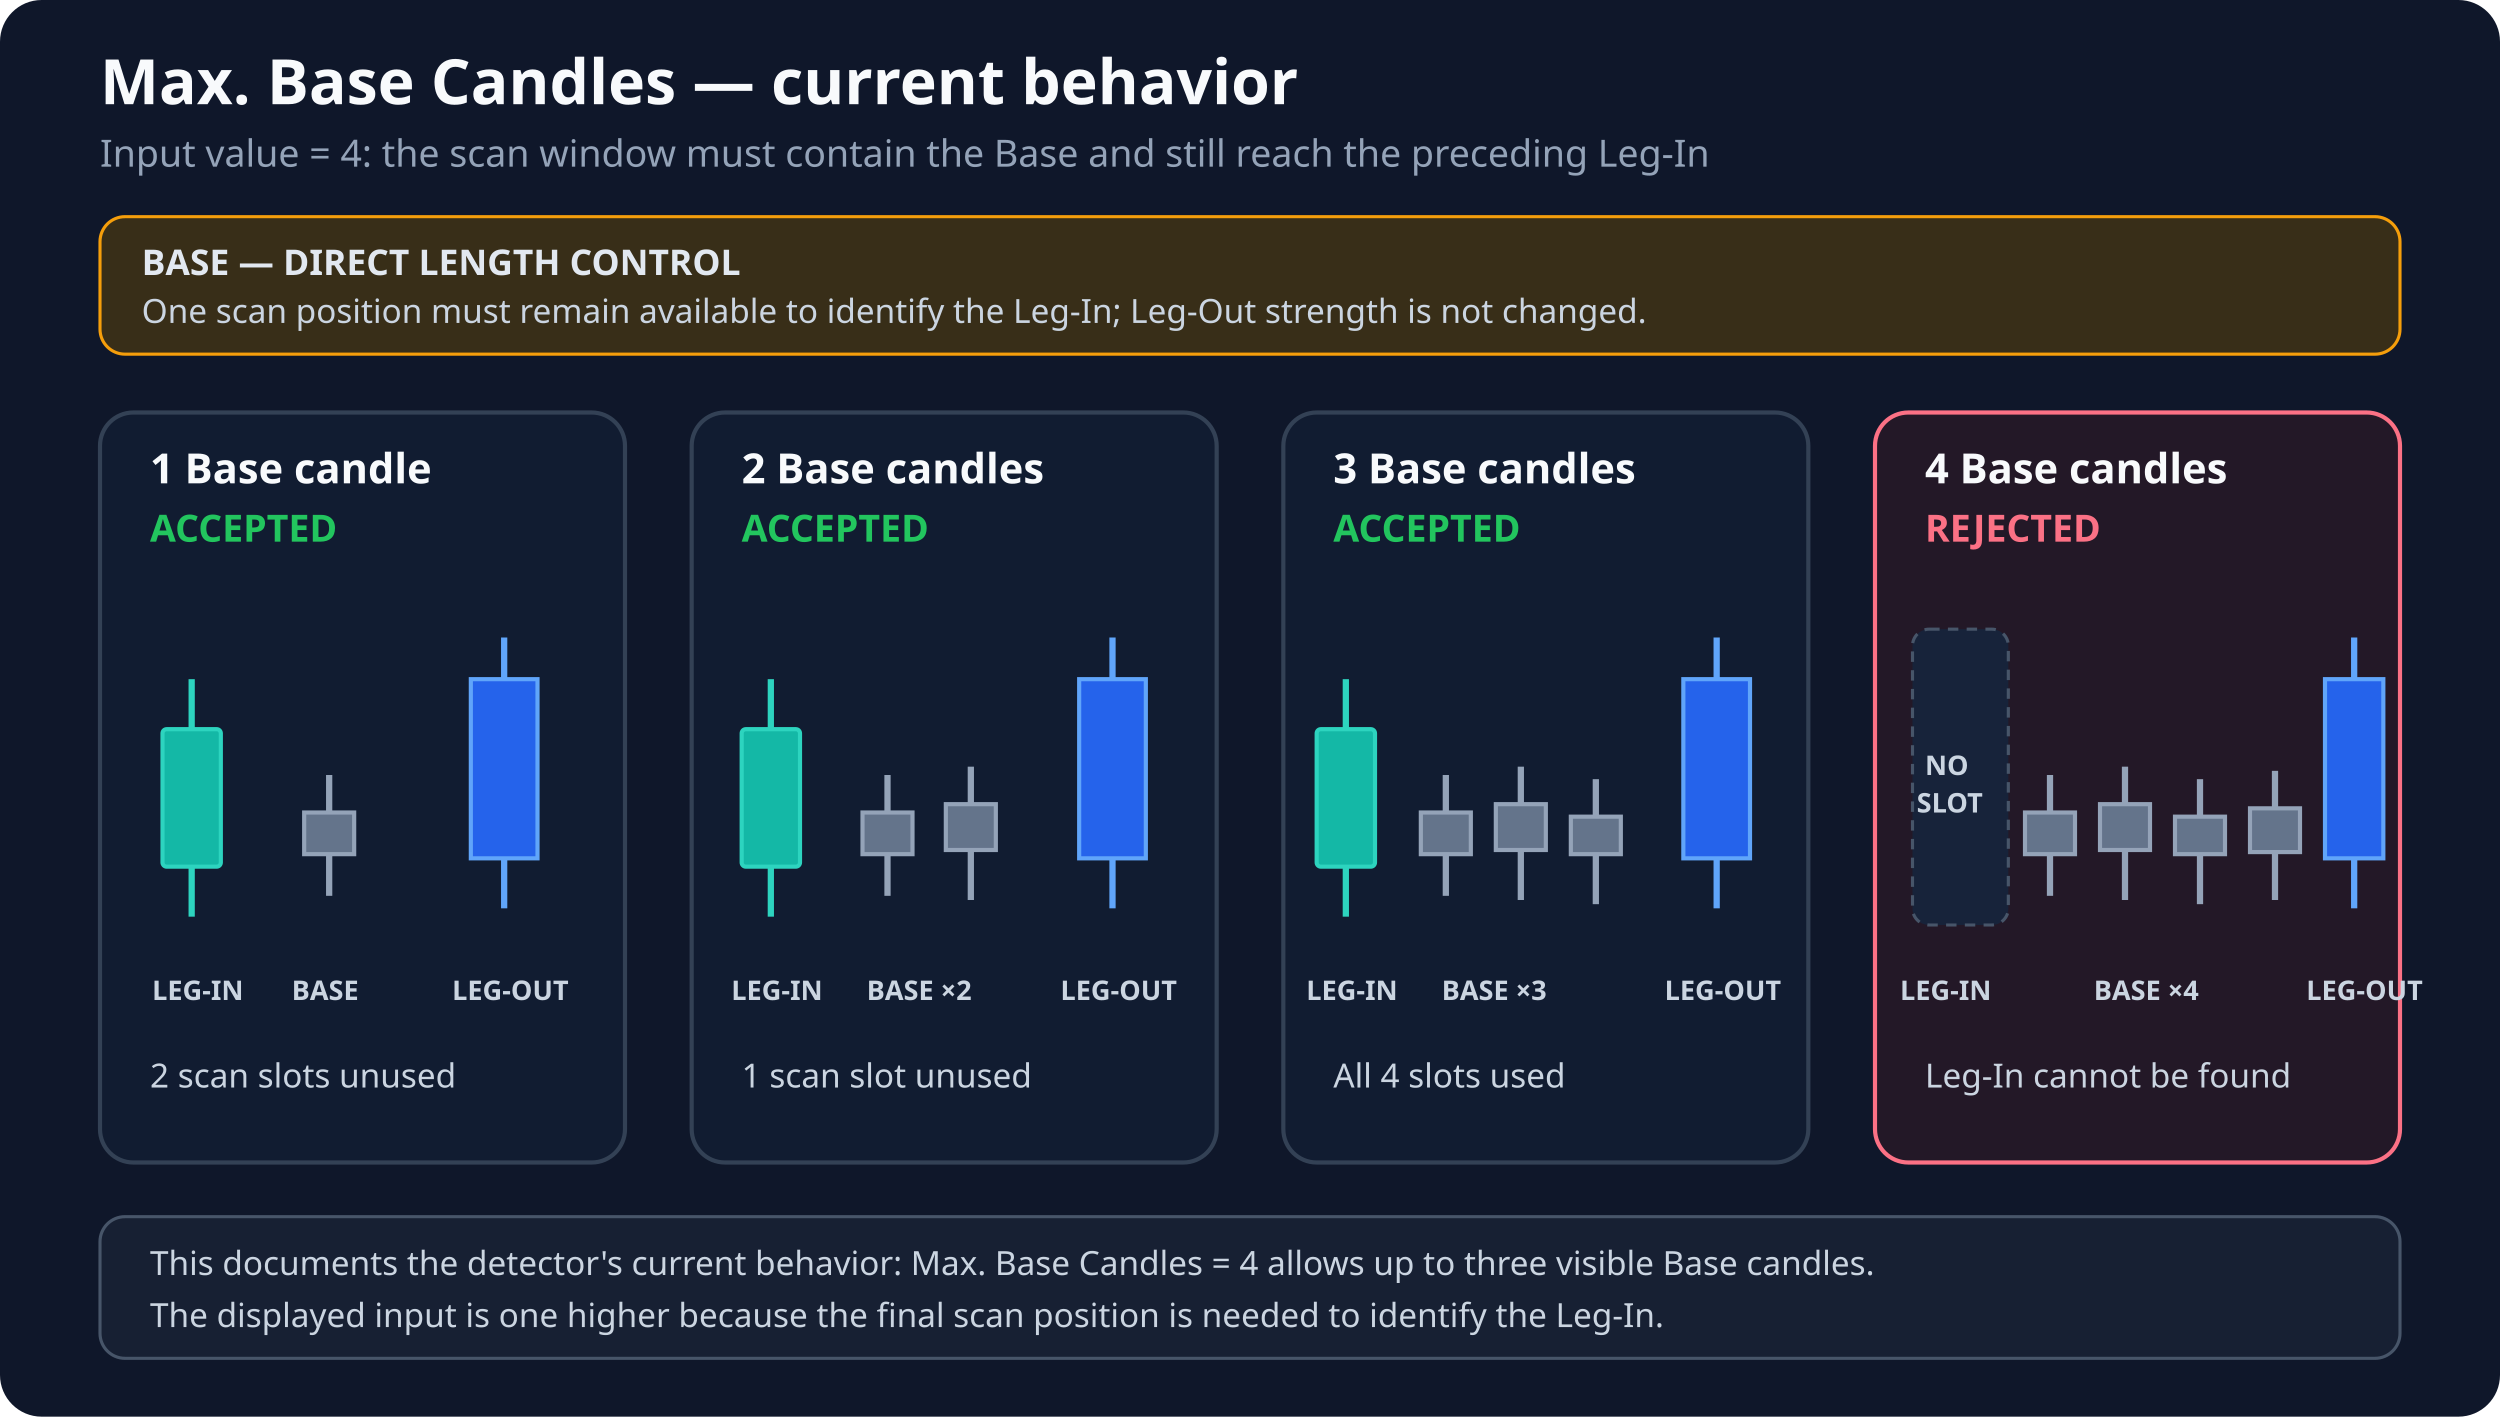
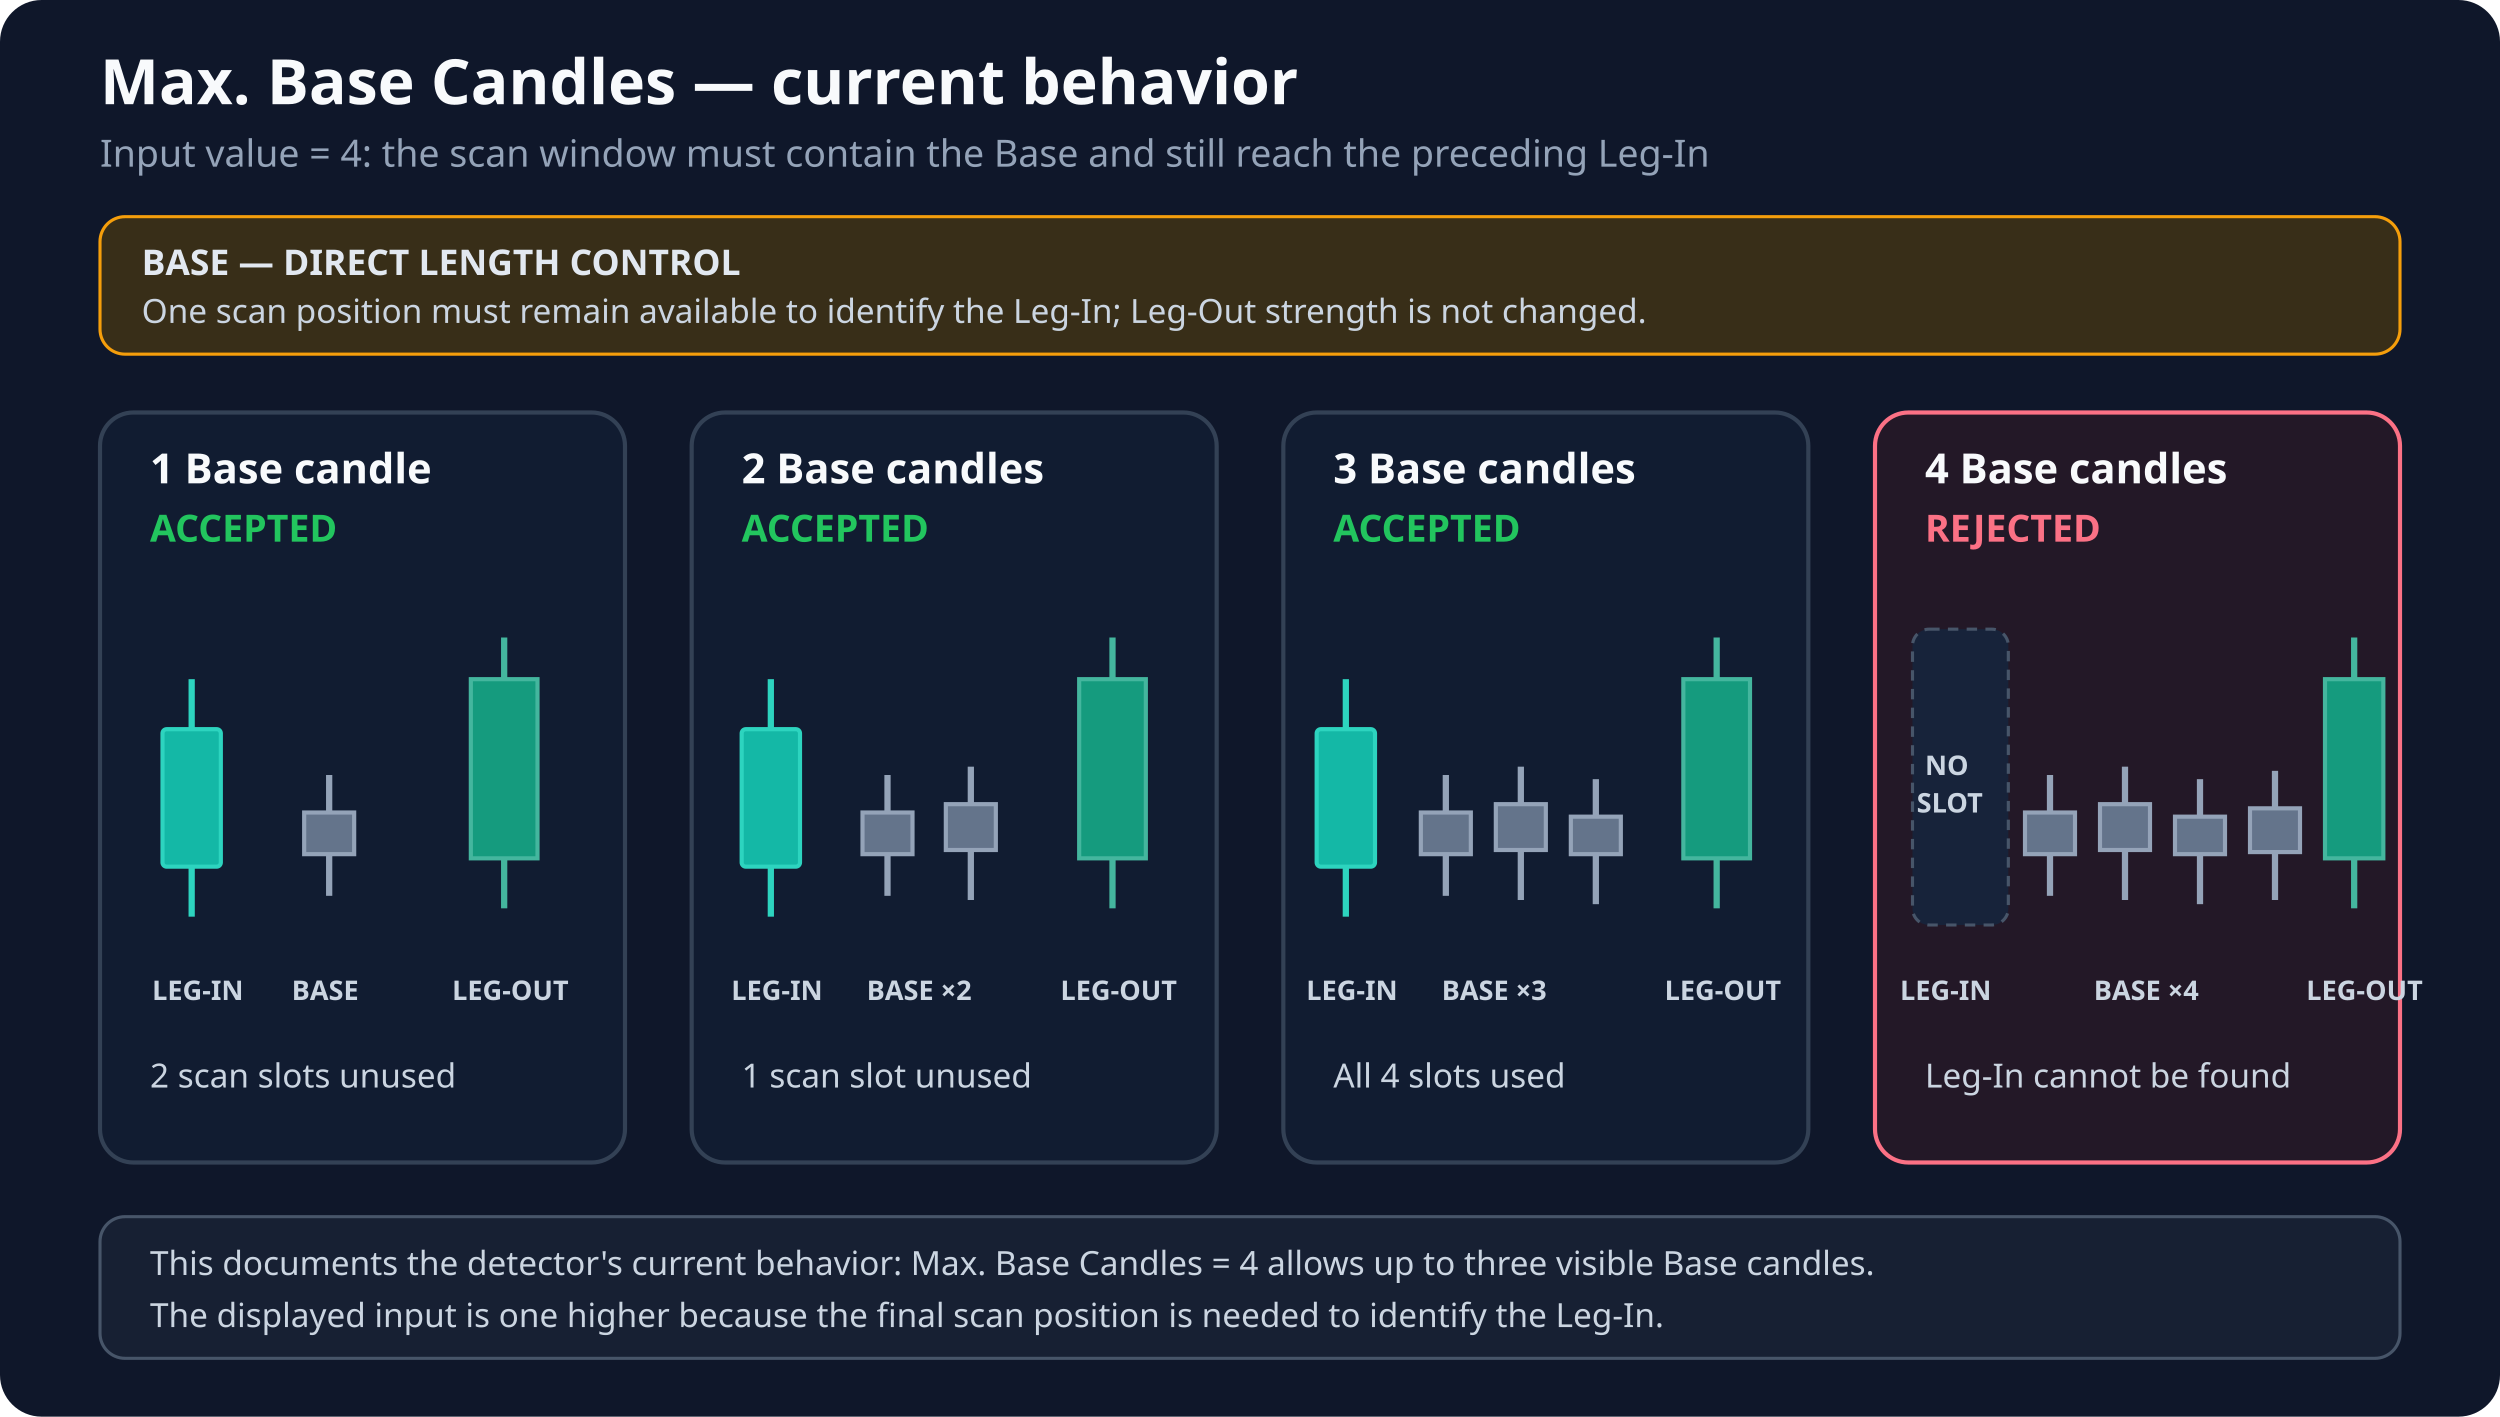
<svg xmlns="http://www.w3.org/2000/svg" width="1200" height="680" viewBox="0 0 1200 680" role="img" aria-labelledby="t d">
  <style>
-     .bg{fill:#0f172a}.panel{fill:#111c31;stroke:#334155;stroke-width:2}.badpanel{fill:#231827;stroke:#fb7185;stroke-width:2}.h{fill:#f8fafc;font:700 30px system-ui}.sub{fill:#94a3b8;font:18px system-ui}.pt{fill:#f8fafc;font:700 20px system-ui}.txt{fill:#cbd5e1;font:16px system-ui}.tiny{fill:#cbd5e1;font:700 13px system-ui}.pass{fill:#22c55e;font:700 18px system-ui}.fail{fill:#fb7185;font:700 18px system-ui}.li{fill:#14b8a6;stroke:#2dd4bf;stroke-width:2}.base{fill:#64748b;stroke:#94a3b8;stroke-width:2}.lo{fill:#2563eb;stroke:#60a5fa;stroke-width:2}.wickli{stroke:#2dd4bf;stroke-width:3}.wick{stroke:#94a3b8;stroke-width:3}.wicklo{stroke:#60a5fa;stroke-width:3}.slot{fill:#17233a;stroke:#475569;stroke-width:1.5;stroke-dasharray:5 4}.chip{fill:#382e18;stroke:#f59e0b;stroke-width:1.5}.lbl{fill:#e2e8f0;font:700 17px system-ui}.note{fill:#172033;stroke:#475569;stroke-width:1.5}
+     .bg{fill:#0f172a}.panel{fill:#111c31;stroke:#334155;stroke-width:2}.badpanel{fill:#231827;stroke:#fb7185;stroke-width:2}.h{fill:#f8fafc;font:700 30px system-ui}.sub{fill:#94a3b8;font:18px system-ui}.pt{fill:#f8fafc;font:700 20px system-ui}.txt{fill:#cbd5e1;font:16px system-ui}.tiny{fill:#cbd5e1;font:700 13px system-ui}.pass{fill:#22c55e;font:700 18px system-ui}.fail{fill:#fb7185;font:700 18px system-ui}.li{fill:#14b8a6;stroke:#2dd4bf;stroke-width:2}.base{fill:#64748b;stroke:#94a3b8;stroke-width:2}.lo{fill:#159b7e;stroke:#44b69e;stroke-width:2}.wickli{stroke:#2dd4bf;stroke-width:3}.wick{stroke:#94a3b8;stroke-width:3}.wicklo{stroke:#44b69e;stroke-width:3}.slot{fill:#17233a;stroke:#475569;stroke-width:1.5;stroke-dasharray:5 4}.chip{fill:#382e18;stroke:#f59e0b;stroke-width:1.5}.lbl{fill:#e2e8f0;font:700 17px system-ui}.note{fill:#172033;stroke:#475569;stroke-width:1.5}
  </style>
  <rect class="bg" width="1200" height="680" rx="20" />
  <text class="h" x="48" y="50">Max. Base Candles — current behavior</text>
  <text class="sub" x="48" y="80">Input value = 4: the scan window must contain the Base and still reach the preceding Leg-In</text>
  <rect class="chip" x="48" y="104" width="1104" height="66" rx="12" />
  <text class="lbl" x="68" y="132">BASE — DIRECT LENGTH CONTROL</text>
  <text class="txt" x="68" y="155">One scan position must remain available to identify the Leg-In; Leg-Out strength is not changed.</text>
  <rect class="panel" x="48" y="198" width="252" height="360" rx="16" />
  <rect class="panel" x="332" y="198" width="252" height="360" rx="16" />
  <rect class="panel" x="616" y="198" width="252" height="360" rx="16" />
  <rect class="badpanel" x="900" y="198" width="252" height="360" rx="16" />
  <text class="pt" x="72" y="232">1 Base candle</text>
  <text class="pass" x="72" y="260">ACCEPTED</text>
  <line class="wickli" x1="92" y1="326" x2="92" y2="440" />
  <rect class="li" x="78" y="350" width="28" height="66" rx="2" />
  <line class="wick" x1="158" y1="372" x2="158" y2="430" />
  <rect class="base" x="146" y="390" width="24" height="20" />
  <line class="wicklo" x1="242" y1="306" x2="242" y2="436" />
  <rect class="lo" x="226" y="326" width="32" height="86" />
  <text class="tiny" x="73" y="480">LEG-IN</text>
  <text class="tiny" x="140" y="480">BASE</text>
  <text class="tiny" x="217" y="480">LEG-OUT</text>
  <text class="txt" x="72" y="522">2 scan slots unused</text>
  <text class="pt" x="356" y="232">2 Base candles</text>
  <text class="pass" x="356" y="260">ACCEPTED</text>
  <line class="wickli" x1="370" y1="326" x2="370" y2="440" />
  <rect class="li" x="356" y="350" width="28" height="66" rx="2" />
  <line class="wick" x1="426" y1="372" x2="426" y2="430" />
  <rect class="base" x="414" y="390" width="24" height="20" />
  <line class="wick" x1="466" y1="368" x2="466" y2="432" />
  <rect class="base" x="454" y="386" width="24" height="22" />
  <line class="wicklo" x1="534" y1="306" x2="534" y2="436" />
  <rect class="lo" x="518" y="326" width="32" height="86" />
  <text class="tiny" x="351" y="480">LEG-IN</text>
  <text class="tiny" x="416" y="480">BASE ×2</text>
  <text class="tiny" x="509" y="480">LEG-OUT</text>
  <text class="txt" x="356" y="522">1 scan slot unused</text>
  <text class="pt" x="640" y="232">3 Base candles</text>
  <text class="pass" x="640" y="260">ACCEPTED</text>
  <line class="wickli" x1="646" y1="326" x2="646" y2="440" />
  <rect class="li" x="632" y="350" width="28" height="66" rx="2" />
  <line class="wick" x1="694" y1="372" x2="694" y2="430" />
  <rect class="base" x="682" y="390" width="24" height="20" />
  <line class="wick" x1="730" y1="368" x2="730" y2="432" />
  <rect class="base" x="718" y="386" width="24" height="22" />
  <line class="wick" x1="766" y1="374" x2="766" y2="434" />
  <rect class="base" x="754" y="392" width="24" height="18" />
  <line class="wicklo" x1="824" y1="306" x2="824" y2="436" />
  <rect class="lo" x="808" y="326" width="32" height="86" />
  <text class="tiny" x="627" y="480">LEG-IN</text>
  <text class="tiny" x="692" y="480">BASE ×3</text>
  <text class="tiny" x="799" y="480">LEG-OUT</text>
  <text class="txt" x="640" y="522">All 4 slots used</text>
  <text class="pt" x="924" y="232">4 Base candles</text>
  <text class="fail" x="924" y="260">REJECTED</text>
  <rect class="slot" x="918" y="302" width="46" height="142" rx="8" />
  <text class="tiny" x="924" y="372">NO</text>
  <text class="tiny" x="920" y="390">SLOT</text>
  <line class="wick" x1="984" y1="372" x2="984" y2="430" />
  <rect class="base" x="972" y="390" width="24" height="20" />
  <line class="wick" x1="1020" y1="368" x2="1020" y2="432" />
  <rect class="base" x="1008" y="386" width="24" height="22" />
  <line class="wick" x1="1056" y1="374" x2="1056" y2="434" />
  <rect class="base" x="1044" y="392" width="24" height="18" />
  <line class="wick" x1="1092" y1="370" x2="1092" y2="432" />
  <rect class="base" x="1080" y="388" width="24" height="21" />
  <line class="wicklo" x1="1130" y1="306" x2="1130" y2="436" />
  <rect class="lo" x="1116" y="326" width="28" height="86" />
  <text class="tiny" x="912" y="480">LEG-IN</text>
  <text class="tiny" x="1005" y="480">BASE ×4</text>
  <text class="tiny" x="1107" y="480">LEG-OUT</text>
  <text class="txt" x="924" y="522">Leg-In cannot be found</text>
  <rect class="note" x="48" y="584" width="1104" height="68" rx="12" />
  <text class="txt" x="72" y="612">This documents the detector's current behavior: Max. Base Candles = 4 allows up to three visible Base candles.</text>
  <text class="txt" x="72" y="637">The displayed input is one higher because the final scan position is needed to identify the Leg-In.</text>
</svg>
